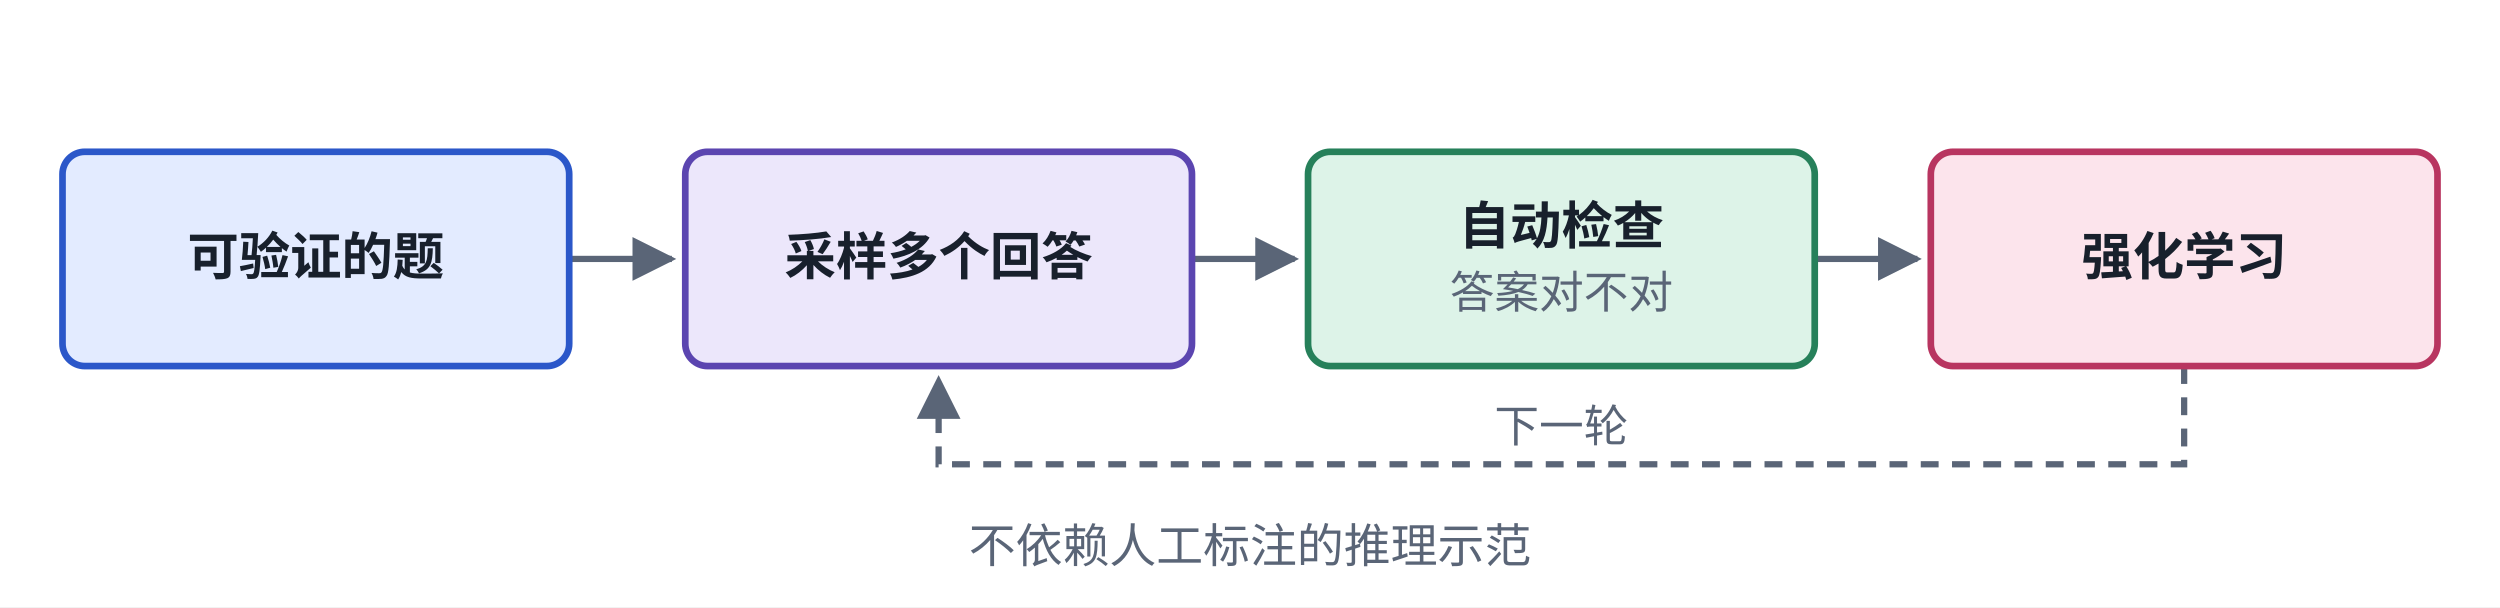
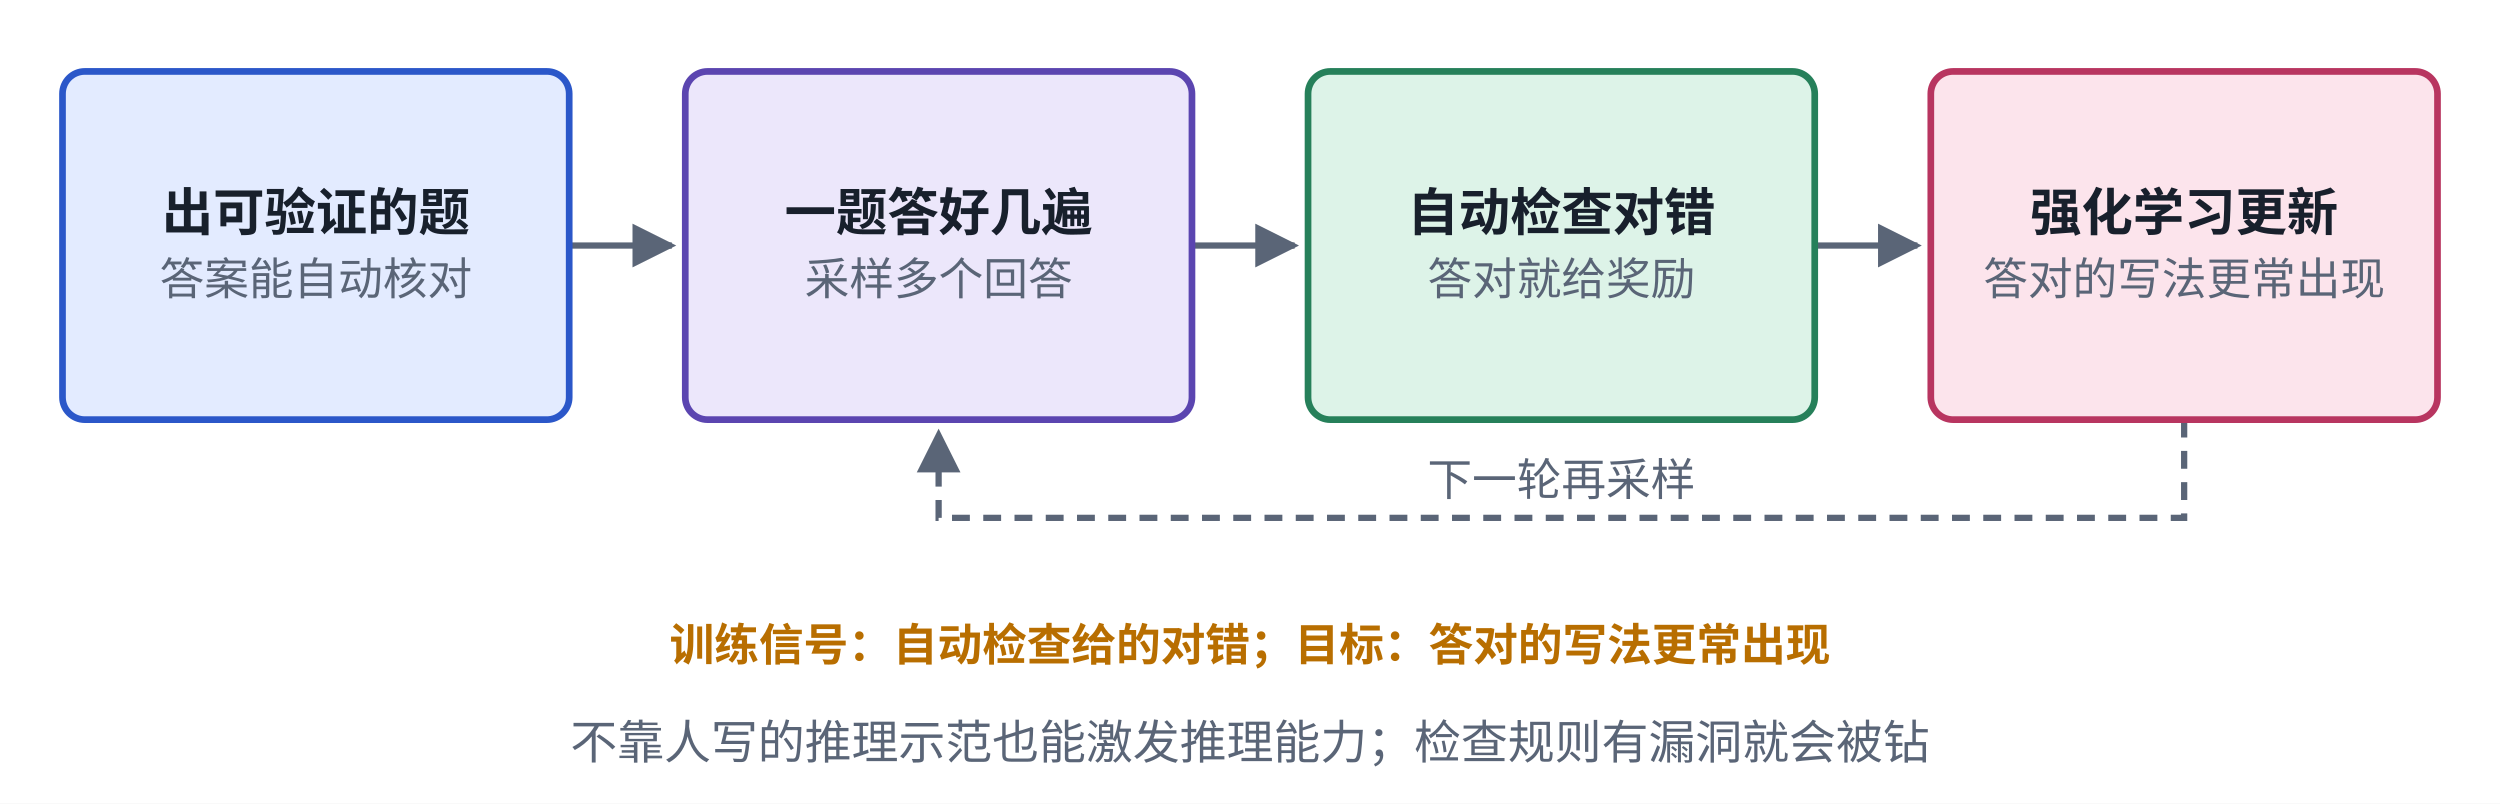
- <svg xmlns="http://www.w3.org/2000/svg" viewBox="0 0 560 136" width="560" height="136" role="img" aria-label="DeepSeek-R1 结构">
+ <svg xmlns="http://www.w3.org/2000/svg" viewBox="0 0 560 180" width="560" height="180" role="img" aria-label="DeepSeek-R1 结构">
  <defs>
    <marker id="ah-cardx1" viewBox="0 0 10 10" refX="9" refY="5" markerWidth="7" markerHeight="7" orient="auto-start-reverse">
      <path d="M0,0 L10,5 L0,10 z" fill="#5A6577" />
    </marker>
  </defs>
-   <rect x="0" y="0" width="560" height="136" fill="#ffffff" />
-   <path d="M127.5,58 L150.5,58" fill="none" stroke="#5A6577" stroke-width="1.4" marker-end="url(#ah-cardx1)" />
-   <path d="M267,58 L290,58" fill="none" stroke="#5A6577" stroke-width="1.4" marker-end="url(#ah-cardx1)" />
-   <path d="M406.5,58 L429.5,58" fill="none" stroke="#5A6577" stroke-width="1.4" marker-end="url(#ah-cardx1)" />
-   <path d="M489.25,82 L489.25,104 L210.25,104 L210.25,85" fill="none" stroke="#5A6577" stroke-width="1.4" stroke-dasharray="4 3" marker-end="url(#ah-cardx1)" />
-   <rect x="14" y="34" width="113.5" height="48" rx="5" fill="#E3EBFF" stroke="#2B57C9" stroke-width="1.5" />
-   <rect x="153.5" y="34" width="113.5" height="48" rx="5" fill="#ECE7FB" stroke="#5B45B0" stroke-width="1.5" />
-   <rect x="293" y="34" width="113.5" height="48" rx="5" fill="#DDF3E8" stroke="#26805A" stroke-width="1.5" />
-   <rect x="432.5" y="34" width="113.5" height="48" rx="5" fill="#FCE4EC" stroke="#B83560" stroke-width="1.5" />
-   <text x="70.75" y="61.565" text-anchor="middle" font-size="11.5" font-weight="600" fill="#18202C" font-family="PingFang SC, Noto Sans CJK SC, Microsoft YaHei, sans-serif">可验证的题</text>
-   <text x="210.25" y="61.565" text-anchor="middle" font-size="11.5" font-weight="600" fill="#18202C" font-family="PingFang SC, Noto Sans CJK SC, Microsoft YaHei, sans-serif">采样多个回答</text>
-   <text x="349.75" y="54.665" text-anchor="middle" font-size="11.5" font-weight="600" fill="#18202C" font-family="PingFang SC, Noto Sans CJK SC, Microsoft YaHei, sans-serif">自动检查</text>
-   <text x="349.75" y="69.035" text-anchor="middle" font-size="10" font-weight="400" fill="#5A6577" font-family="PingFang SC, Noto Sans CJK SC, Microsoft YaHei, sans-serif">答案对不对</text>
-   <text x="489.25" y="61.565" text-anchor="middle" font-size="11.5" font-weight="600" fill="#18202C" font-family="PingFang SC, Noto Sans CJK SC, Microsoft YaHei, sans-serif">强化学习</text>
-   <text x="349.75" y="99" text-anchor="middle" font-size="10" font-weight="400" fill="#5A6577" font-family="PingFang SC, Noto Sans CJK SC, Microsoft YaHei, sans-serif" style="paint-order:stroke;stroke-width:4px;stroke-linejoin:round" stroke="#ffffff">下一轮</text>
-   <text x="280" y="126" text-anchor="middle" font-size="10.5" font-weight="500" fill="#5A6577" font-family="PingFang SC, Noto Sans CJK SC, Microsoft YaHei, sans-serif">不依赖人工标注的推理示范</text>
+   <rect x="0" y="0" width="560" height="180" fill="#ffffff" />
+   <path d="M127.5,55 L150.5,55" fill="none" stroke="#5A6577" stroke-width="1.4" marker-end="url(#ah-cardx1)" />
+   <path d="M267,55 L290,55" fill="none" stroke="#5A6577" stroke-width="1.4" marker-end="url(#ah-cardx1)" />
+   <path d="M406.5,55 L429.5,55" fill="none" stroke="#5A6577" stroke-width="1.4" marker-end="url(#ah-cardx1)" />
+   <path d="M489.25,94 L489.25,116 L210.25,116 L210.25,97" fill="none" stroke="#5A6577" stroke-width="1.4" stroke-dasharray="4 3" marker-end="url(#ah-cardx1)" />
+   <rect x="14" y="16" width="113.5" height="78" rx="5" fill="#E3EBFF" stroke="#2B57C9" stroke-width="1.5" />
+   <rect x="153.5" y="16" width="113.5" height="78" rx="5" fill="#ECE7FB" stroke="#5B45B0" stroke-width="1.5" />
+   <rect x="293" y="16" width="113.5" height="78" rx="5" fill="#DDF3E8" stroke="#26805A" stroke-width="1.5" />
+   <rect x="432.5" y="16" width="113.5" height="78" rx="5" fill="#FCE4EC" stroke="#B83560" stroke-width="1.5" />
+   <text x="70.75" y="51.665" text-anchor="middle" font-size="11.5" font-weight="600" fill="#18202C" font-family="PingFang SC, Noto Sans CJK SC, Microsoft YaHei, sans-serif">出可验证的题</text>
+   <text x="70.75" y="66.035" text-anchor="middle" font-size="10" font-weight="400" fill="#5A6577" font-family="PingFang SC, Noto Sans CJK SC, Microsoft YaHei, sans-serif">答案能自动核对</text>
+   <text x="210.25" y="51.665" text-anchor="middle" font-size="11.5" font-weight="600" fill="#18202C" font-family="PingFang SC, Noto Sans CJK SC, Microsoft YaHei, sans-serif">一题答好几遍</text>
+   <text x="210.25" y="66.035" text-anchor="middle" font-size="10" font-weight="400" fill="#5A6577" font-family="PingFang SC, Noto Sans CJK SC, Microsoft YaHei, sans-serif">采样多个回答</text>
+   <text x="349.75" y="51.665" text-anchor="middle" font-size="11.5" font-weight="600" fill="#18202C" font-family="PingFang SC, Noto Sans CJK SC, Microsoft YaHei, sans-serif">自动检查对错</text>
+   <text x="349.75" y="66.035" text-anchor="middle" font-size="10" font-weight="400" fill="#5A6577" font-family="PingFang SC, Noto Sans CJK SC, Microsoft YaHei, sans-serif">答对就给奖励</text>
+   <text x="489.25" y="51.665" text-anchor="middle" font-size="11.5" font-weight="600" fill="#18202C" font-family="PingFang SC, Noto Sans CJK SC, Microsoft YaHei, sans-serif">强化学习更新</text>
+   <text x="489.25" y="66.035" text-anchor="middle" font-size="10" font-weight="400" fill="#5A6577" font-family="PingFang SC, Noto Sans CJK SC, Microsoft YaHei, sans-serif">答对的写法更常出现</text>
+   <text x="349.75" y="111" text-anchor="middle" font-size="10" font-weight="400" fill="#5A6577" font-family="PingFang SC, Noto Sans CJK SC, Microsoft YaHei, sans-serif" style="paint-order:stroke;stroke-width:4px;stroke-linejoin:round" stroke="#ffffff">下一轮再采样</text>
+   <text x="280" y="148" text-anchor="middle" font-size="10" font-weight="600" fill="#B86E00" font-family="PingFang SC, Noto Sans CJK SC, Microsoft YaHei, sans-serif">训练信号：自动检查给的对错；目标：答对的写法更常出现</text>
+   <text x="280" y="170" text-anchor="middle" font-size="10.5" font-weight="500" fill="#5A6577" font-family="PingFang SC, Noto Sans CJK SC, Microsoft YaHei, sans-serif">不靠人写的推理示范也能激发推理能力；检查规则有漏洞就会被钻</text>
</svg>
